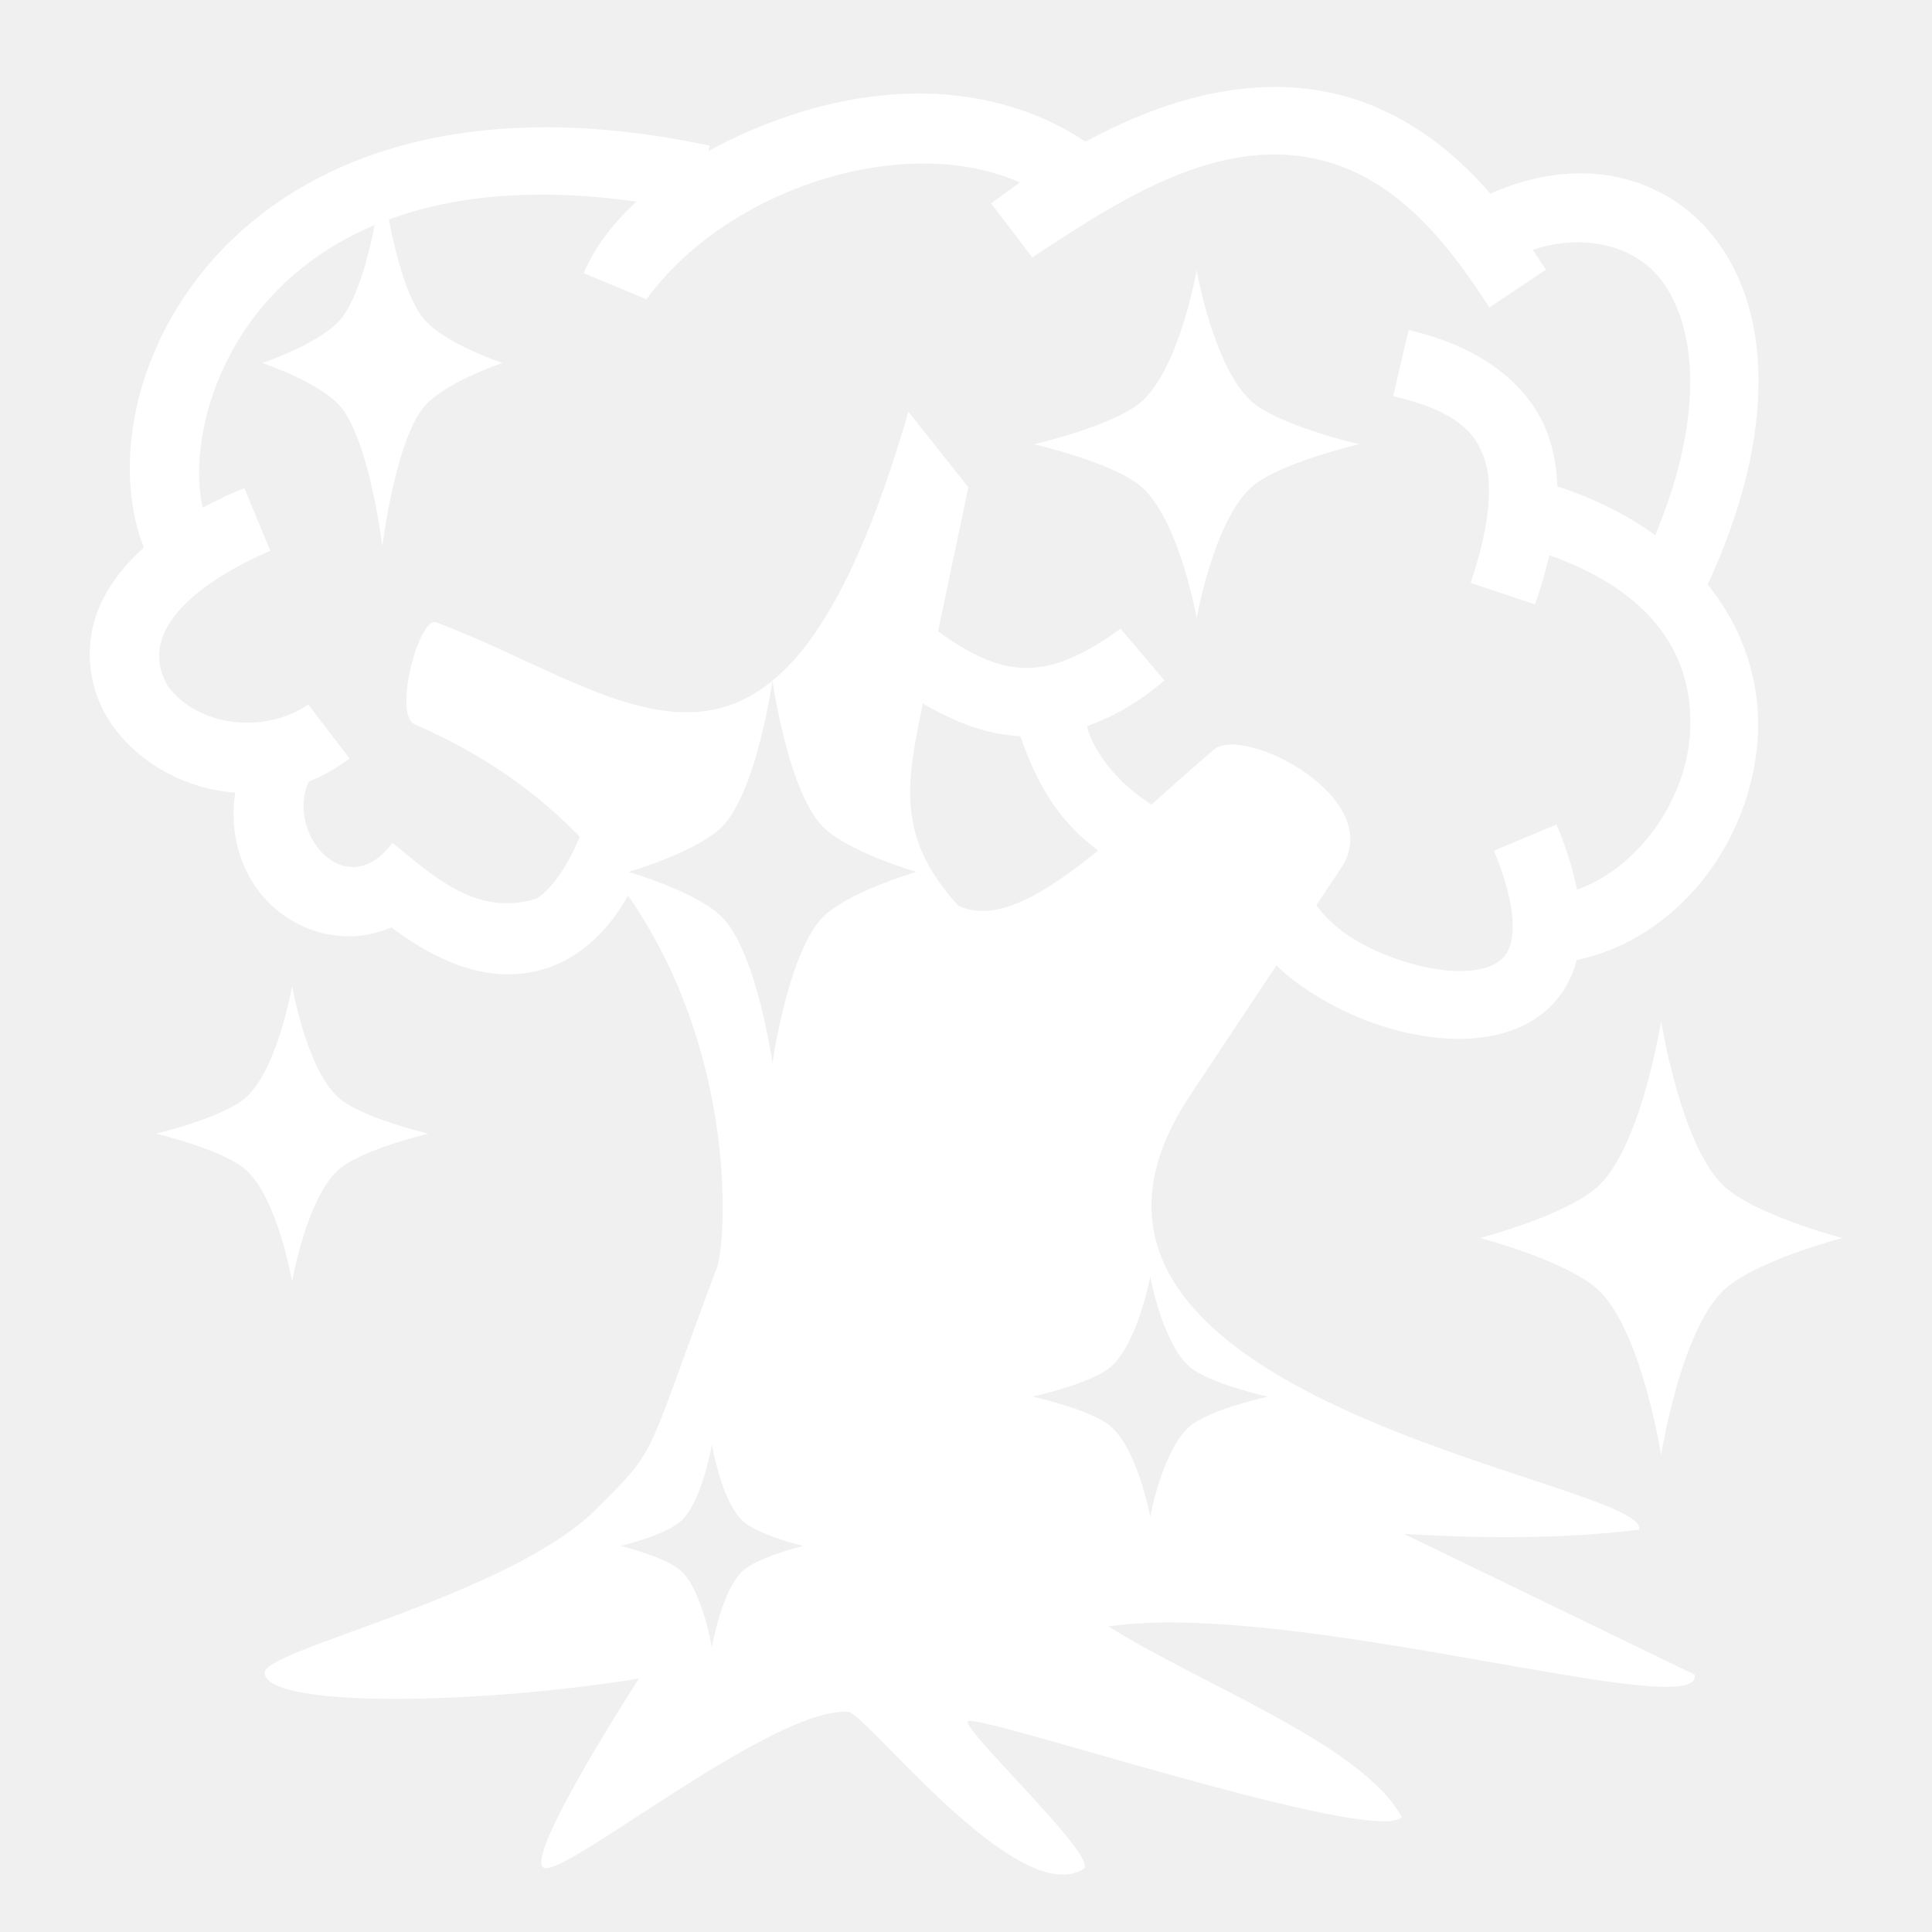
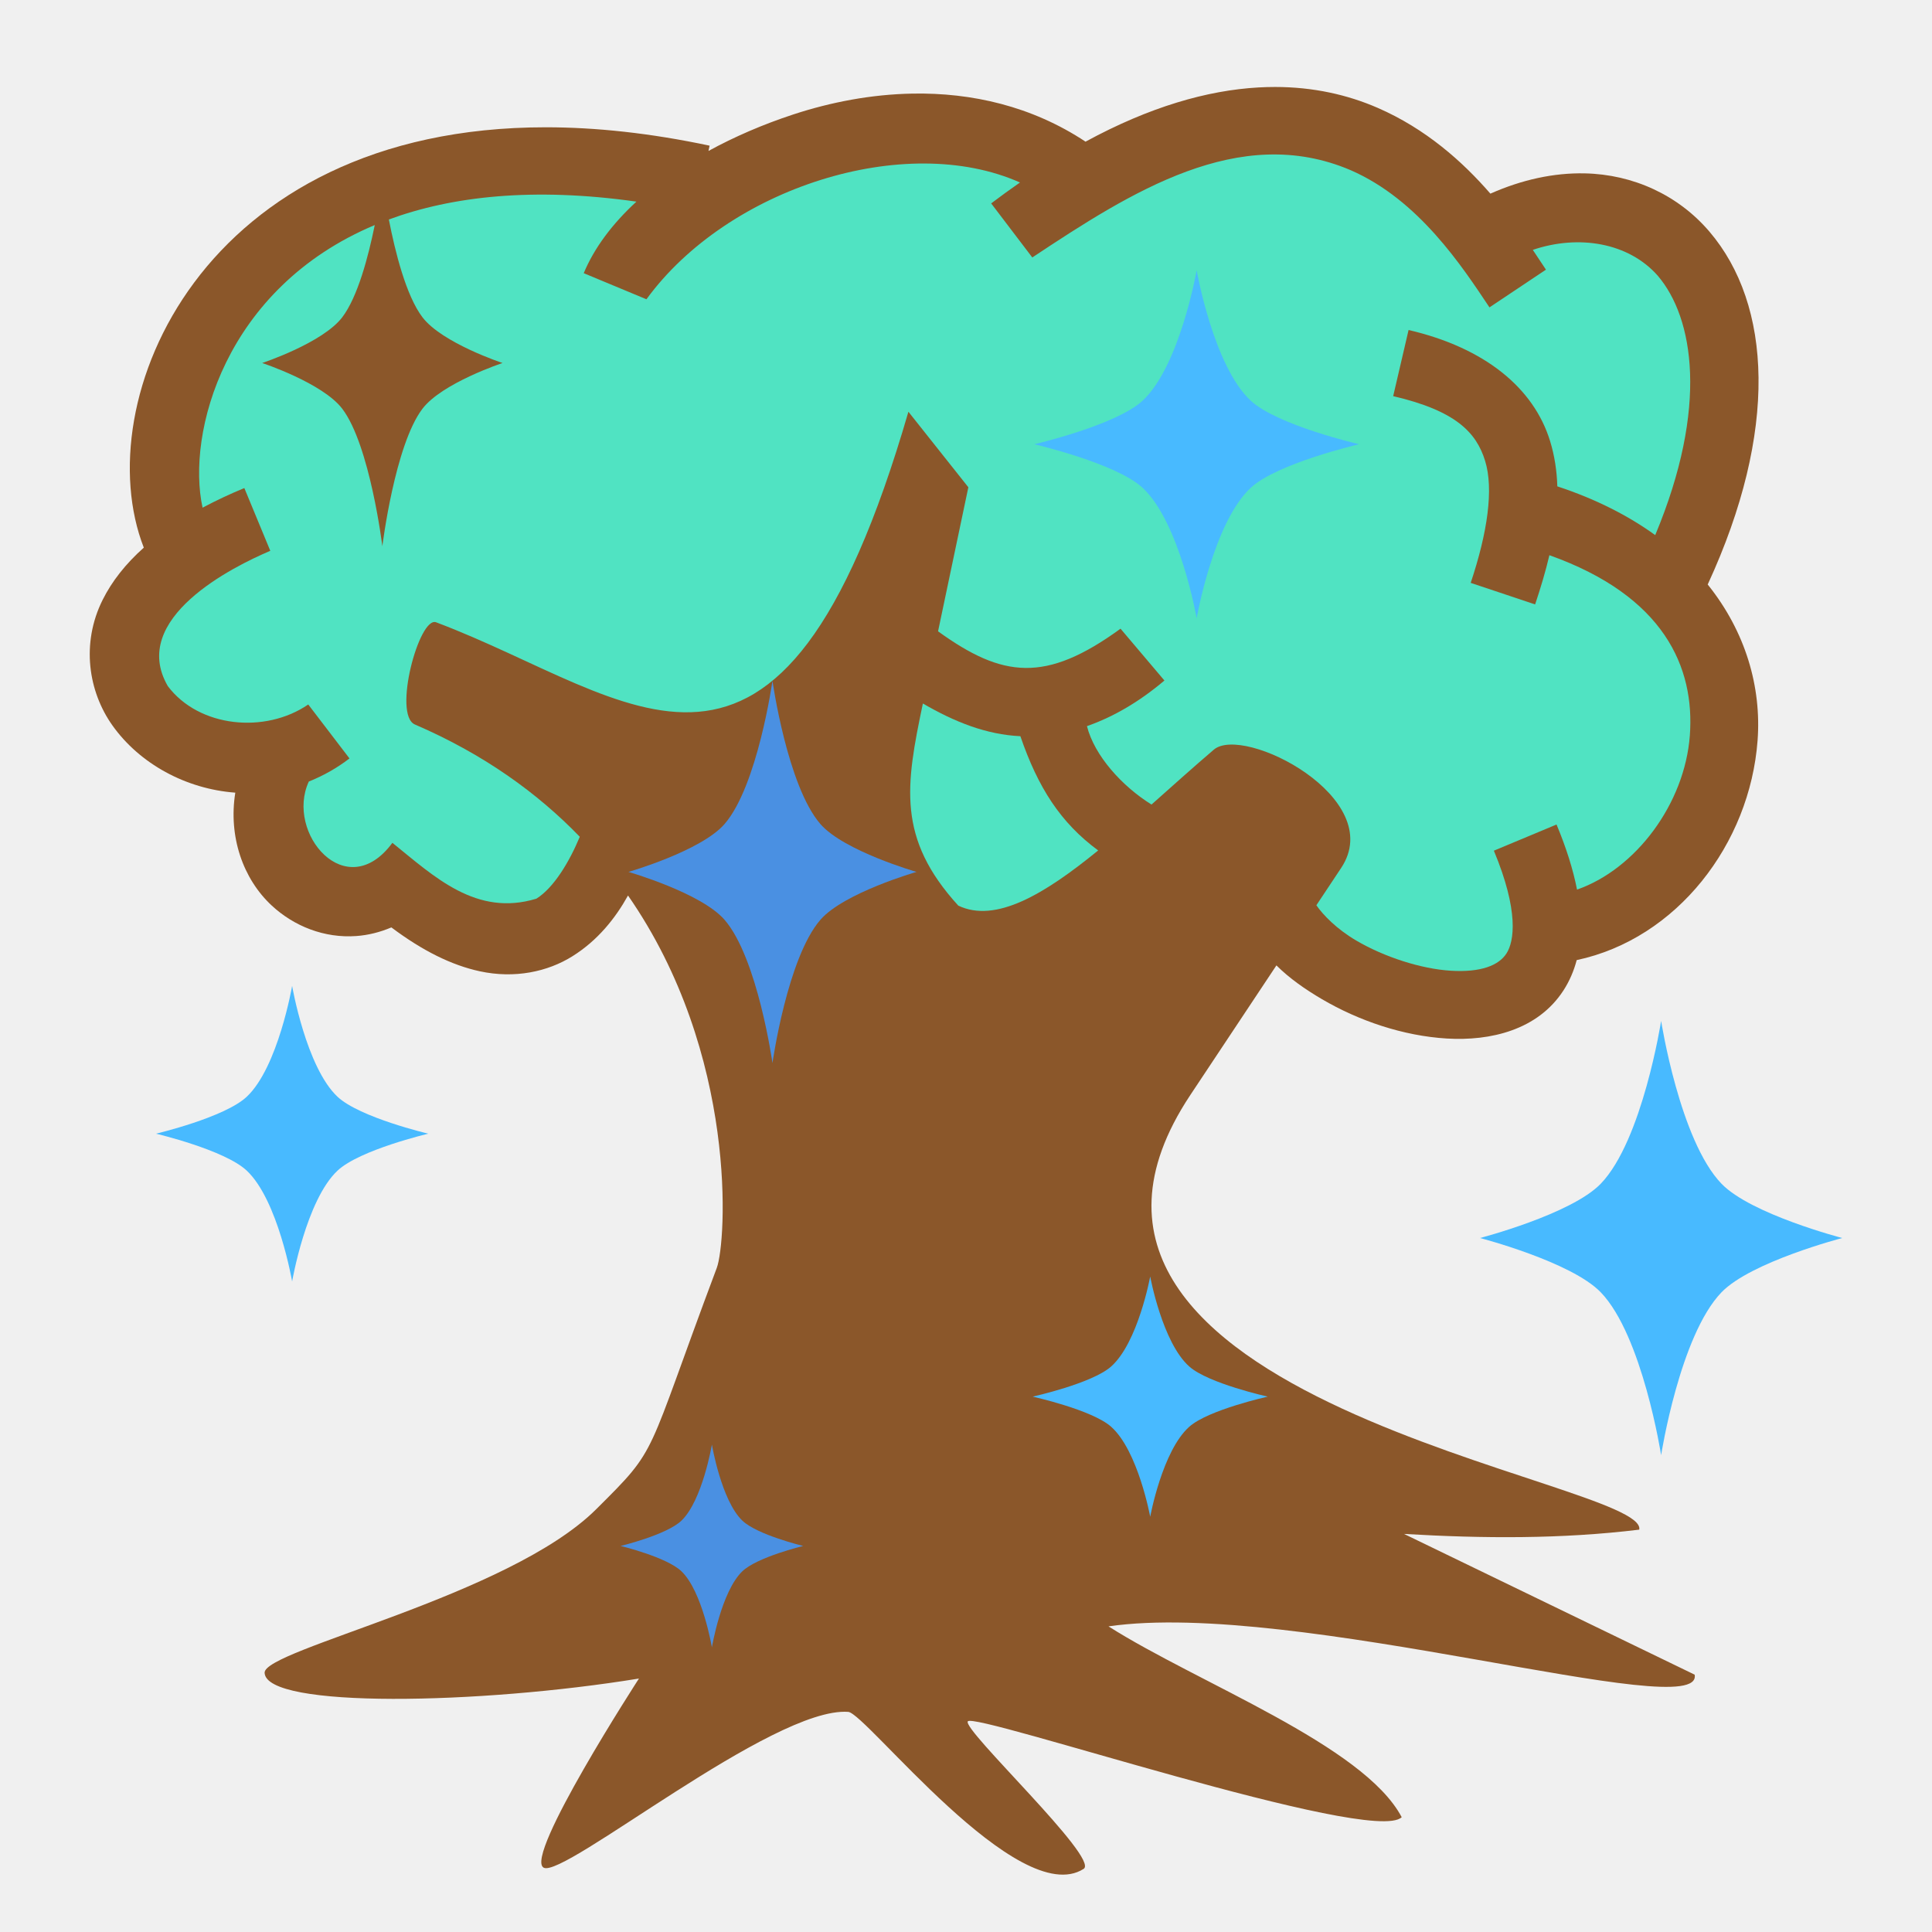
<svg xmlns="http://www.w3.org/2000/svg" viewBox="0 0 512 512" style="height: 512px; width: 512px;">
+   <defs>
+     <linearGradient x1="0" x2="1" y1="0" y2="1" id="cathelineau-holy-oak-gradient-1">
+       <stop offset="0%" stop-color="#417505" stop-opacity="1" />
+       <stop offset="100%" stop-color="#7ed321" stop-opacity="1" />
+     </linearGradient>
+   </defs>
  <g class="" transform="translate(0,0)" style="">
-     <path d="M337.89 23.049c-1.447 0-2.916.04-4.405.125-13.522.765-28.81 5.12-45.807 14.37-14.248-9.434-30.203-13.02-45.844-12.74-10.91.196-21.667 2.264-31.578 5.518-8.03 2.637-15.612 5.91-22.5 9.68l.297-1.398c-15.734-3.344-30.156-4.862-43.314-4.872-91.41-.069-121.763 72.622-106.63 111.397-4.842 4.315-8.46 8.932-10.91 13.842-5.762 11.552-3.789 24.304 2.61 33.297 7.21 10.131 19.422 16.818 32.547 17.796-1.86 11.654 2.044 22.84 9.646 29.905 5.89 5.473 13.934 8.712 22.45 8.09 3.116-.228 6.238-1.001 9.267-2.286 8.315 6.24 16.012 10.021 23.424 11.625 9.25 2.002 17.991.13 24.553-3.978 6.73-4.213 11.389-10.08 14.734-16.102 29.31 42.194 26.042 91.983 23.527 98.682-19.298 51.407-15.086 47.182-32 64-23.146 23.016-88.07 37.148-87.833 43.303.367 9.532 57.123 8.392 99.205 1.527 0 0-30.556 47.147-25.264 50.117 5.292 2.97 60.773-42.722 80.725-41.281 4.722.341 45.077 52.643 62.39 41.604 4.3-2.743-32.135-36.82-30.705-39.086 1.652-2.618 107.222 33.016 114.99 25.39-10.073-19.09-54.035-35.533-77.7-50.568 49.481-7.228 157.867 26.291 155.34 12.797l-77.019-37.295c21.03 1.235 41.769 1.37 62.33-1.135 2.603-13.104-172.876-34.03-118.976-115.17l22.826-34.363c3.451 3.433 7.63 6.348 12.04 8.937 9.846 5.783 21.606 9.749 33.12 10.444 11.515.695 24.123-2.227 30.938-12.797 1.574-2.441 2.718-5.111 3.48-7.988 26.557-5.65 45.885-30.761 47.932-58.19 1.052-14.103-3.121-28.787-13.215-41.346 18.813-40.772 16.948-74.175.467-93.504-8.257-9.683-20.211-15.186-33.072-15.453-8.128-.168-16.575 1.646-24.985 5.375-7.376-8.493-17.106-17.184-29.883-22.74-8-3.478-17.074-5.524-27.199-5.53zm20.02 22.037c18.078 7.86 29.606 25.58 36.815 36.373l14.969-9.996c-1.009-1.51-2.179-3.297-3.485-5.244 12.21-4.138 25.434-1.893 33.122 6.857 9.518 11.163 13.513 34.768-.68 68.733-7.145-5.16-15.764-9.57-25.944-12.918-.126-4.086-.717-8.123-1.945-12.09-4.302-13.894-17.137-24.614-37.474-29.348l-4.082 17.531c16.663 3.88 22.045 9.661 24.36 17.141 2.317 7.48.65 18.985-3.816 32.344l17.073 5.707c1.455-4.354 2.764-8.707 3.783-13.04 30.396 10.817 38.569 29.704 37.22 47.77-1.349 18.083-14.316 35.407-29.896 40.848-1.036-5.31-2.844-11.053-5.43-17.248l-16.609 6.933c6.675 15.993 5.4 24.042 3.344 27.23-2.056 3.19-6.796 5.063-14.723 4.585-7.926-.478-17.7-3.657-25.092-7.998-5.19-3.048-8.763-6.754-10.568-9.352l6.57-9.89c12.305-18.524-25.896-38.066-33.756-31.342-5.589 4.781-11.096 9.735-16.503 14.54-7.772-4.822-15.141-12.949-17.108-20.782 6.823-2.372 13.738-6.333 20.531-12.086l-11.634-13.735c-19.858 14.453-31.238 13.054-48.356.698l8.026-38.18-15.883-20.012c-34.25 117.864-72.602 75.597-125.162 55.801-4.492-1.692-11.55 24.529-5.62 27.084 18.27 7.873 32.55 18.216 43.692 29.754-2.76 6.632-6.872 13.508-11.504 16.408-15.942 4.844-27.026-5.825-38.156-14.805-12.245 16.584-28.445-2.625-22.15-16.244a45.055 45.055 0 0 0 10.779-6.119l-10.928-14.3c-11.468 7.848-28.985 6.068-37.215-4.862-10.406-17.93 17.309-31.686 27.156-35.86l-6.88-16.632a125.588 125.588 0 0 0-11.067 5.2c-4.31-19.623 5.794-58.169 45.63-74.9-1.704 8.402-4.525 19.05-8.6 24.422C85.528 90.897 69.482 96.2 69.482 96.2s16.046 5.303 21.23 12.137c7.332 9.665 10.616 36.412 10.616 36.412s3.285-26.747 10.617-36.412c5.184-6.834 21.23-12.137 21.23-12.137s-16.046-5.302-21.23-12.137c-4.322-5.697-7.227-17.307-8.893-25.898 16.694-6.152 38.232-8.605 65.608-4.732-6.335 5.822-11.16 12.22-13.965 18.964l16.619 6.913c21.524-29.513 68.566-44.494 98.994-30.948a225.866 225.866 0 0 0-7.637 5.541L273.57 68.23c26.162-17.343 54.859-35.716 84.342-23.143zm-40.783 26.523s-4.436 25.408-14.343 34.59c-7.006 6.493-28.69 11.531-28.69 11.531s21.684 5.037 28.69 11.53c9.907 9.182 14.343 34.592 14.343 34.592s4.44-25.41 14.346-34.592c7.005-6.493 28.688-11.53 28.688-11.53s-21.683-5.038-28.688-11.53c-9.907-9.183-14.346-34.59-14.346-34.59zM204.713 180.412s3.936 27.906 12.723 37.99c6.213 7.131 25.445 12.664 25.445 12.664s-19.232 5.534-25.445 12.664c-8.787 10.085-12.723 37.993-12.723 37.993s-3.936-27.908-12.722-37.993c-6.213-7.13-25.446-12.664-25.446-12.664s19.233-5.533 25.446-12.664c8.786-10.084 12.722-37.99 12.722-37.99zm39.86 6.026c8.428 4.896 16.792 8.232 25.836 8.664 4.681 13.622 10.65 22.939 20.617 30.273-14.31 11.672-27.177 19.335-37.069 14.625-16.273-17.855-13.966-31.762-9.384-53.563zM77.416 261.27s-3.719 21.579-12.025 29.376c-5.873 5.514-24.055 9.791-24.055 9.791s18.182 4.28 24.055 9.793c8.306 7.798 12.025 29.377 12.025 29.377s3.721-21.579 12.028-29.377c5.873-5.513 24.055-9.792 24.055-9.792s-18.182-4.278-24.055-9.792c-8.307-7.797-12.028-29.376-12.028-29.376zm362.8 9.273s-4.95 31.7-16 43.156c-7.814 8.1-32 14.387-32 14.387s24.186 6.286 32 14.387c11.05 11.455 16 43.156 16 43.156s4.949-31.7 16-43.156c7.813-8.1 32-14.387 32-14.387s-24.187-6.286-32-14.387c-11.051-11.456-16-43.156-16-43.156zm-135.401 67.744s3.211 17.538 10.38 23.875c5.07 4.481 20.764 7.96 20.764 7.96s-15.693 3.475-20.763 7.956c-7.17 6.338-10.381 23.877-10.381 23.877s-3.211-17.54-10.381-23.877c-5.07-4.481-20.764-7.957-20.764-7.957s15.694-3.478 20.764-7.959c7.17-6.337 10.38-23.875 10.38-23.875zM188.66 382.828s2.495 14.802 8.064 20.15c3.938 3.783 16.127 6.717 16.127 6.717s-12.189 2.935-16.127 6.717c-5.57 5.349-8.064 20.15-8.064 20.15s-2.494-14.801-8.063-20.15c-3.938-3.782-16.129-6.717-16.129-6.717s12.191-2.934 16.13-6.716c5.568-5.35 8.062-20.15 8.062-20.15z" fill="#fff" fill-opacity="1" />
+     <g>
+       <path d="M337.89 23.049C336.443 23.049 334.974 23.089 333.485 23.174C319.963 23.939 304.675 28.294 287.678 37.544C273.43 28.11 257.475 24.524 241.834 24.804C230.924 25 220.167 27.068 210.256 30.322C202.226 32.959 194.644 36.232 187.756 40.002L188.053 38.604C172.319 35.26 157.897 33.742 144.739 33.732C53.329 33.663 22.976 106.354 38.109 145.129C33.267 149.444 29.649 154.061 27.199 158.971C21.437 170.523 23.41 183.275 29.809 192.268C37.019 202.399 49.231 209.086 62.356 210.064C60.496 221.718 64.4 232.904 72.002 239.969C77.892 245.442 85.936 248.681 94.452 248.059C97.568 247.831 100.69 247.058 103.719 245.773C112.034 252.013 119.731 255.794 127.143 257.398C136.393 259.4 145.134 257.528 151.696 253.42C158.426 249.207 163.085 243.34 166.43 237.318C195.74 279.512 192.472 329.301 189.957 336C170.659 387.407 174.871 383.182 157.957 400C134.811 423.016 69.887 437.148 70.124 443.303C70.491 452.835 127.247 451.695 169.329 444.83C169.329 444.83 138.773 491.977 144.065 494.947C149.357 497.917 204.838 452.225 224.79 453.666C229.512 454.007 269.867 506.309 287.18 495.27C291.48 492.527 255.045 458.45 256.475 456.184C258.127 453.566 363.697 489.2 371.465 481.574C361.392 462.484 317.43 446.041 293.765 431.006C343.246 423.778 451.632 457.297 449.105 443.803L372.086 406.508C393.116 407.743 413.855 407.878 434.416 405.373C437.019 392.269 261.54 371.343 315.44 290.203L338.266 255.84C341.717 259.273 345.896 262.188 350.306 264.777C360.152 270.56 371.912 274.526 383.426 275.221C394.941 275.916 407.549 272.994 414.364 262.424C415.938 259.983 417.082 257.313 417.844 254.436C444.401 248.786 463.729 223.675 465.776 196.246C466.828 182.143 462.655 167.459 452.561 154.9C471.374 114.128 469.509 80.725 453.028 61.396C444.771 51.713 432.817 46.21 419.956 45.943C411.828 45.775 403.381 47.589 394.971 51.318C387.595 42.825 377.865 34.134 365.088 28.578C357.088 25.1 348.014 23.054 337.889 23.048Z" class="selected" fill="#8b572a" fill-opacity="1" />
+       <path d="M357.91 45.086C375.988 52.946 387.516 70.666 394.725 81.459L409.694 71.463C408.685 69.953 407.515 68.166 406.209 66.219C418.419 62.081 431.643 64.326 439.331 73.076C448.849 84.239 452.844 107.844 438.651 141.809C431.506 136.649 422.887 132.239 412.707 128.891C412.581 124.805 411.99 120.768 410.762 116.801C406.46 102.907 393.625 92.187 373.288 87.453L369.206 104.984C385.869 108.864 391.251 114.645 393.566 122.125C395.883 129.605 394.216 141.11 389.75 154.469L406.823 160.176C408.278 155.822 409.587 151.469 410.606 147.136C441.002 157.953 449.175 176.84 447.826 194.906C446.477 212.989 433.51 230.313 417.93 235.754C416.894 230.444 415.086 224.701 412.5 218.506L395.891 225.439C402.566 241.432 401.291 249.481 399.235 252.669C397.179 255.859 392.439 257.732 384.512 257.254C376.586 256.776 366.812 253.597 359.42 249.256C354.23 246.208 350.657 242.502 348.852 239.904L355.422 230.014C367.727 211.49 329.526 191.948 321.666 198.672C316.077 203.453 310.57 208.407 305.163 213.212C297.391 208.39 290.022 200.263 288.055 192.43C294.878 190.058 301.793 186.097 308.586 180.344L296.952 166.609C277.094 181.062 265.714 179.663 248.596 167.307L256.622 129.127L240.739 109.115C206.489 226.979 168.137 184.712 115.577 164.916C111.085 163.224 104.027 189.445 109.957 192C128.227 199.873 142.507 210.216 153.649 221.754C150.889 228.386 146.777 235.262 142.145 238.162C126.203 243.006 115.119 232.337 103.989 223.357C91.744 239.941 75.544 220.732 81.839 207.113C85.697 205.58 89.324 203.521 92.618 200.994L81.69 186.694C70.222 194.542 52.705 192.762 44.475 181.832C34.069 163.902 61.784 150.146 71.631 145.972L64.751 129.34C60.98 130.893 57.286 132.628 53.684 134.54C49.374 114.917 59.478 76.371 99.314 59.64C97.61 68.042 94.789 78.69 90.714 84.062C85.528 90.897 69.482 96.2 69.482 96.2C69.482 96.2 85.528 101.503 90.712 108.337C98.044 118.002 101.328 144.749 101.328 144.749C101.328 144.749 104.613 118.002 111.945 108.337C117.129 101.503 133.175 96.2 133.175 96.2C133.175 96.2 117.129 90.898 111.945 84.063C107.623 78.366 104.718 66.756 103.052 58.165C119.746 52.013 141.284 49.56 168.66 53.433C162.325 59.255 157.5 65.653 154.695 72.397L171.314 79.31C192.838 49.797 239.88 34.816 270.308 48.362C267.724 50.156 265.178 52.003 262.671 53.903L273.57 68.23C299.732 50.887 328.429 32.514 357.912 45.087Z" class="" fill="#50e3c2" fill-opacity="1" />
+       <path d="M317.127 71.609C317.127 71.609 312.691 97.017 302.784 106.199C295.778 112.692 274.094 117.73 274.094 117.73C274.094 117.73 295.778 122.767 302.784 129.26C312.691 138.442 317.127 163.852 317.127 163.852C317.127 163.852 321.567 138.442 331.473 129.26C338.478 122.767 360.161 117.73 360.161 117.73C360.161 117.73 338.478 112.692 331.473 106.2C321.566 97.017 317.127 71.61 317.127 71.61Z" class="" fill="#48baff" fill-opacity="1" />
+       <path d="M204.713 180.412C204.713 180.412 208.649 208.318 217.436 218.402C223.649 225.533 242.881 231.066 242.881 231.066C242.881 231.066 223.649 236.6 217.436 243.73C208.649 253.815 204.713 281.723 204.713 281.723C204.713 281.723 200.777 253.815 191.991 243.73C185.778 236.6 166.545 231.066 166.545 231.066C166.545 231.066 185.778 225.533 191.991 218.402C200.777 208.318 204.713 180.412 204.713 180.412Z" class="" fill="#4a90e2" fill-opacity="1" />
+       <path d="M244.573 186.438C253.001 191.334 261.365 194.67 270.409 195.102C275.09 208.724 281.059 218.041 291.026 225.375C276.716 237.047 263.849 244.71 253.957 240C237.684 222.145 239.991 208.238 244.573 186.437Z" class="" fill="#50e3c2" fill-opacity="1" />
+       <path d="M77.416 261.27C77.416 261.27 73.697 282.849 65.391 290.646C59.518 296.16 41.336 300.437 41.336 300.437C41.336 300.437 59.518 304.717 65.391 310.23C73.697 318.028 77.416 339.607 77.416 339.607C77.416 339.607 81.137 318.028 89.444 310.23C95.317 304.717 113.499 300.438 113.499 300.438C113.499 300.438 95.317 296.16 89.444 290.646C81.137 282.849 77.416 261.27 77.416 261.27Z" class="" fill="#48baff" fill-opacity="1" />
+       <path d="M440.216 270.543C440.216 270.543 435.266 302.243 424.216 313.699C416.402 321.799 392.216 328.086 392.216 328.086C392.216 328.086 416.402 334.372 424.216 342.473C435.266 353.928 440.216 385.629 440.216 385.629C440.216 385.629 445.165 353.929 456.216 342.473C464.029 334.373 488.216 328.086 488.216 328.086C488.216 328.086 464.029 321.8 456.216 313.699C445.165 302.243 440.216 270.543 440.216 270.543Z" class="" fill="#48baff" fill-opacity="1" />
+       <path d="M304.815 338.287C304.815 338.287 308.026 355.825 315.195 362.162C320.265 366.643 335.959 370.122 335.959 370.122C335.959 370.122 320.266 373.597 315.196 378.078C308.026 384.416 304.815 401.955 304.815 401.955C304.815 401.955 301.604 384.415 294.434 378.078C289.364 373.597 273.67 370.121 273.67 370.121C273.67 370.121 289.364 366.643 294.434 362.162C301.604 355.825 304.814 338.287 304.814 338.287Z" class="" fill="#48baff" fill-opacity="1" />
+       <path d="M188.66 382.828C188.66 382.828 191.155 397.63 196.724 402.978C200.662 406.761 212.851 409.695 212.851 409.695C212.851 409.695 200.662 412.63 196.724 416.412C191.154 421.761 188.66 436.562 188.66 436.562C188.66 436.562 186.166 421.761 180.597 416.412C176.659 412.63 164.468 409.695 164.468 409.695C164.468 409.695 176.659 406.761 180.598 402.979C186.166 397.629 188.66 382.829 188.66 382.829Z" class="" fill="#4a90e2" fill-opacity="1" />
+     </g>
  </g>
</svg>
